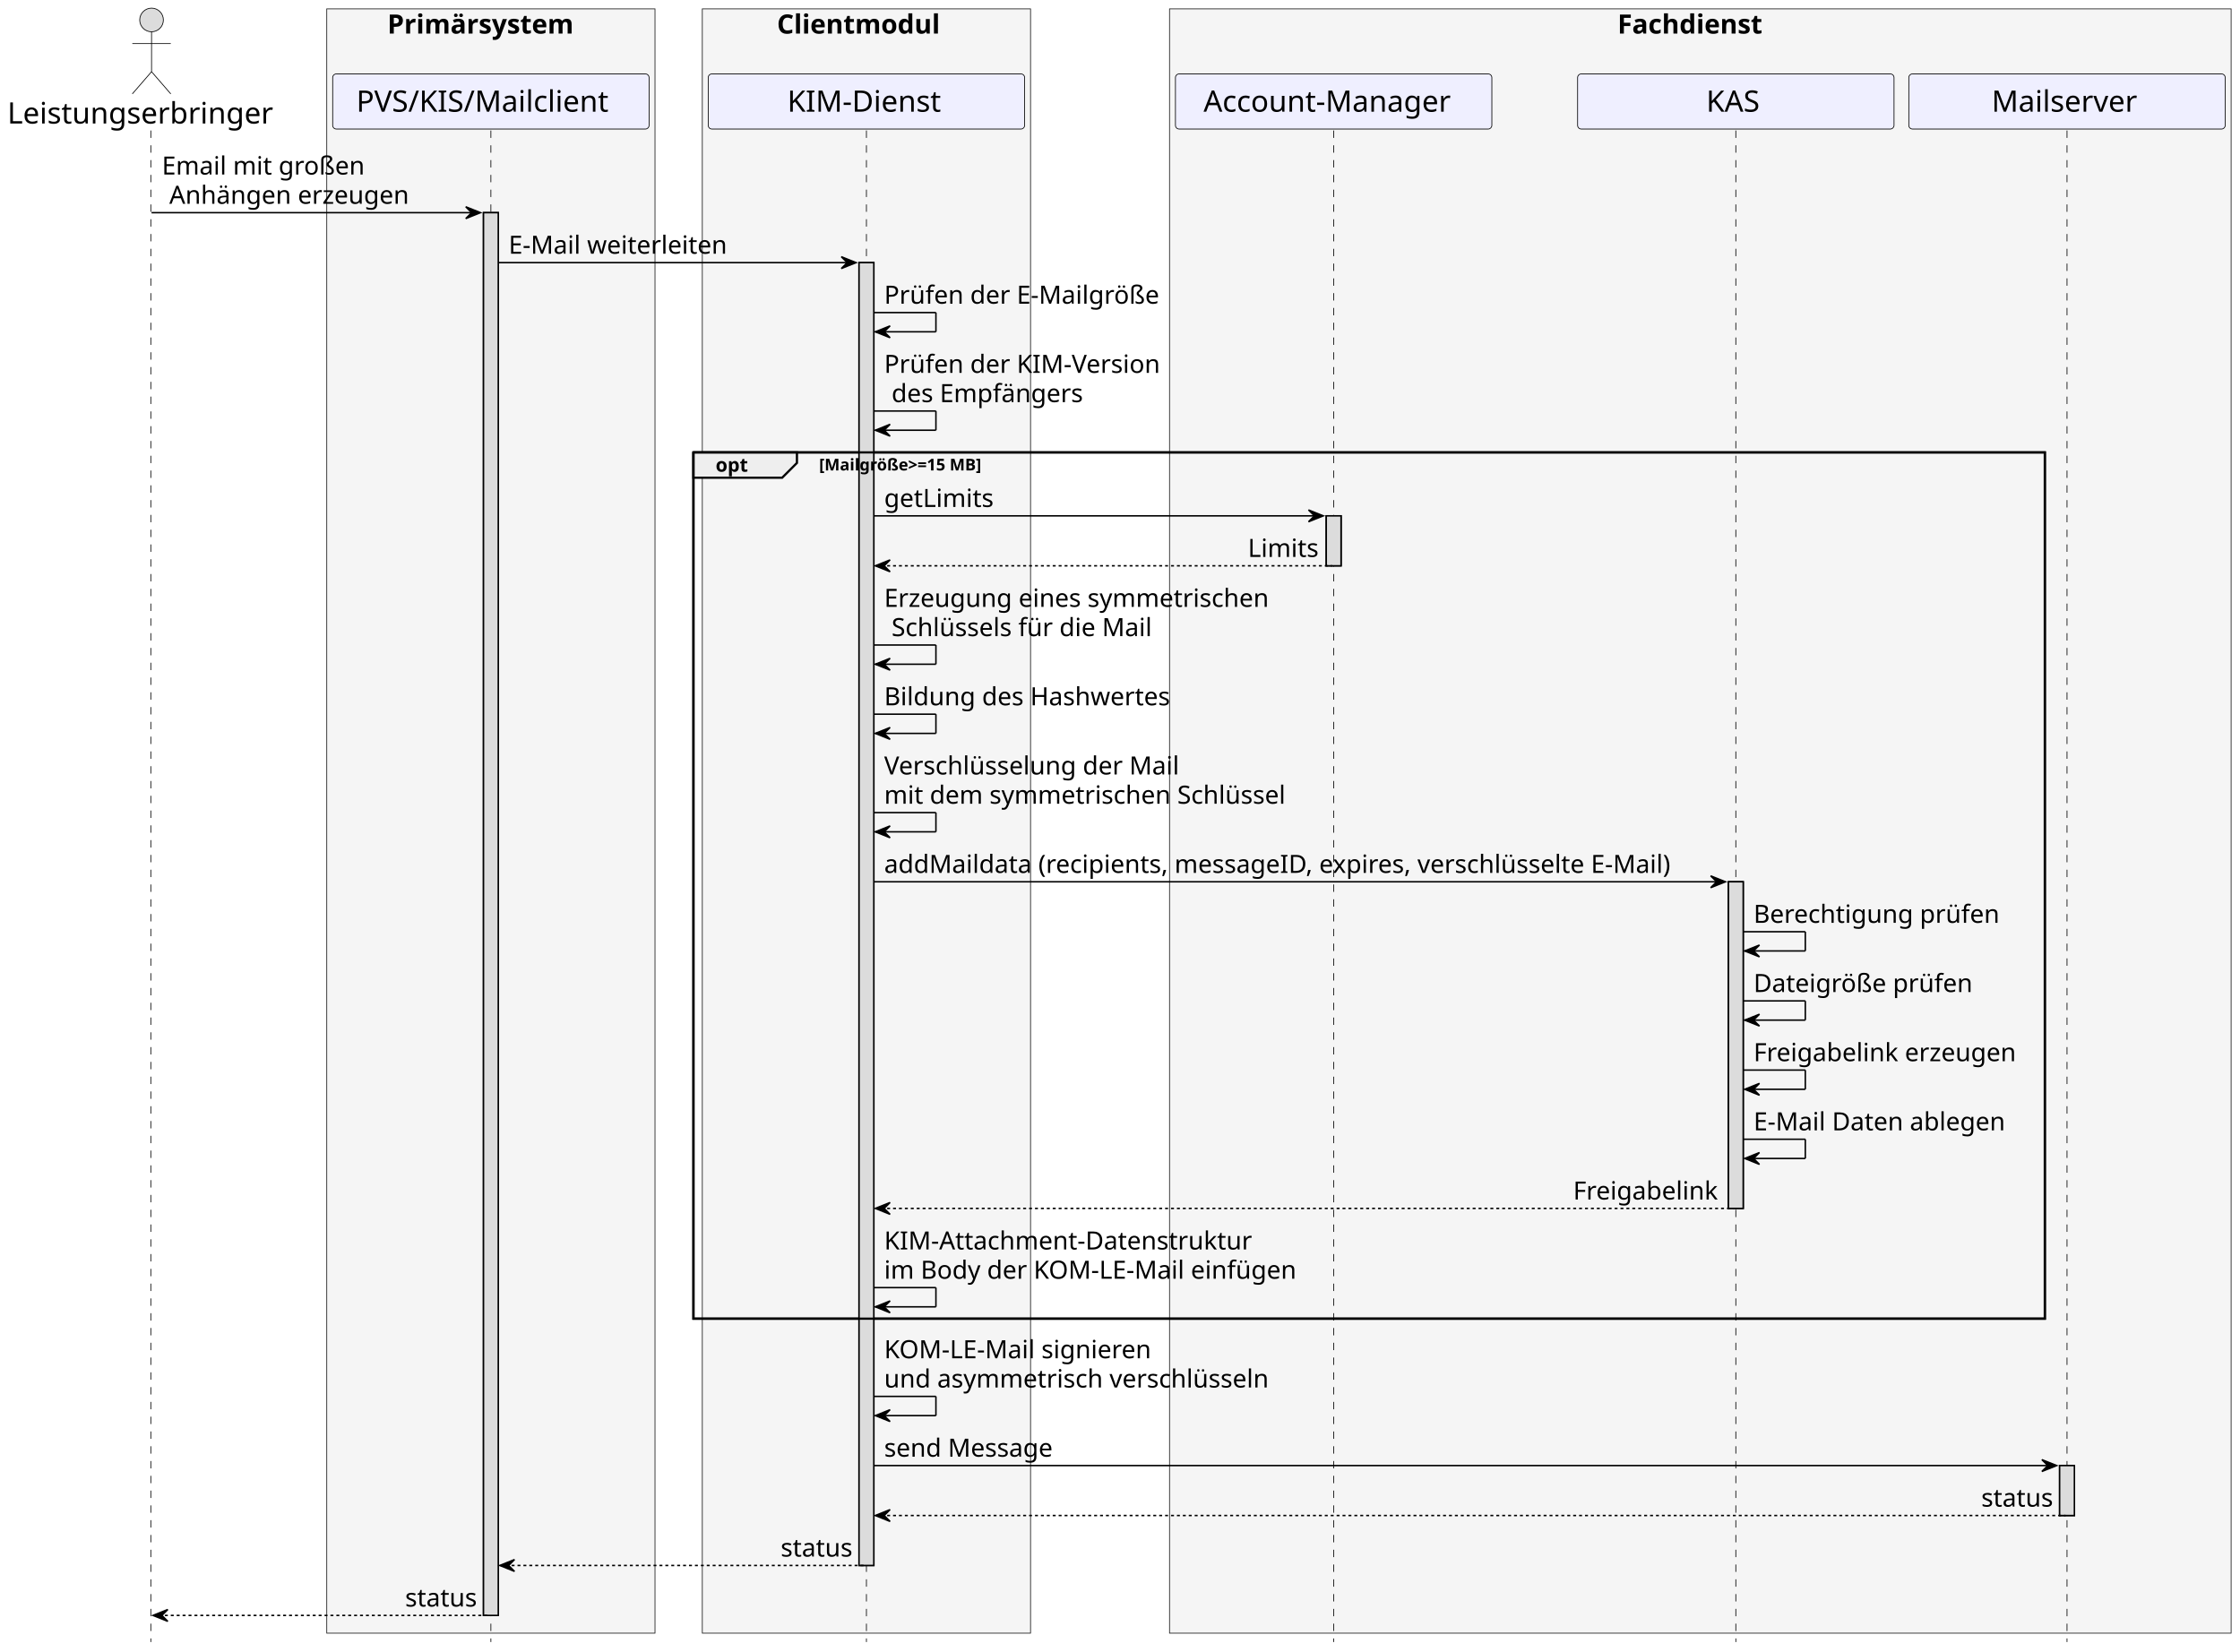
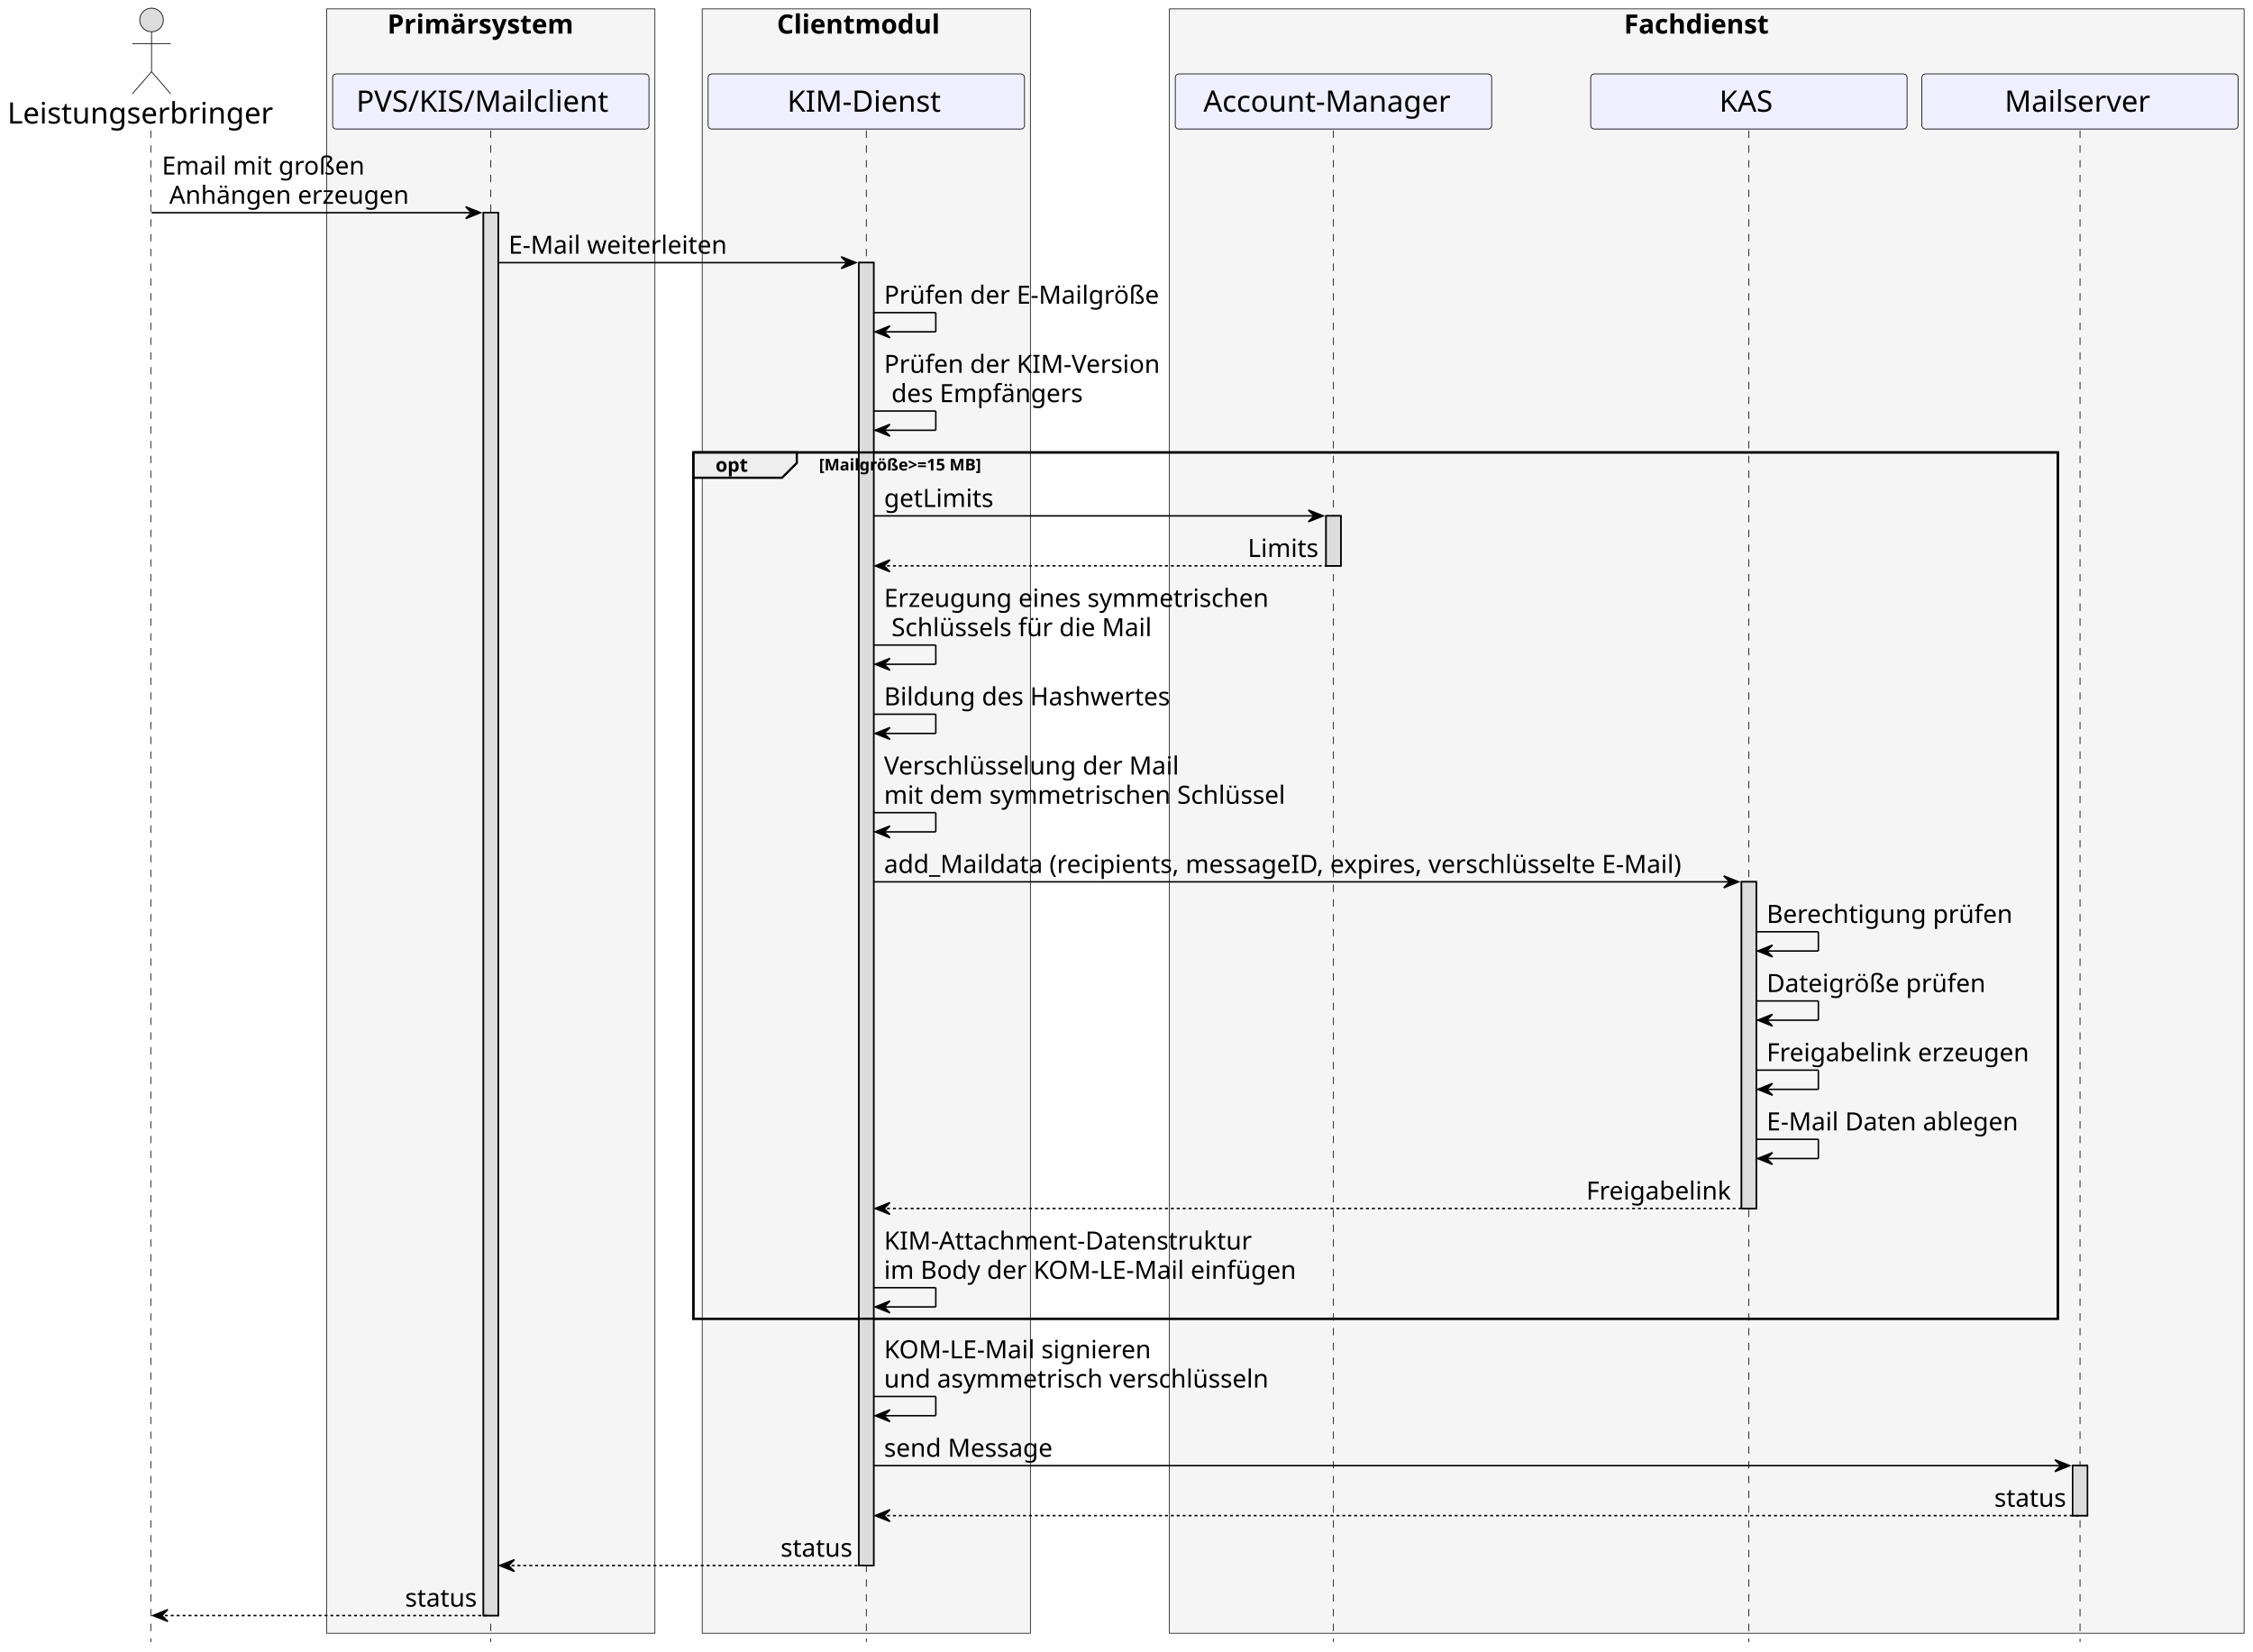
- <svg xmlns="http://www.w3.org/2000/svg" contentStyleType="text/css" height="1117px" preserveAspectRatio="none" style="width:1515px;height:1117px;background:#FFFFFF;" version="1.1" viewBox="0 0 1515 1117" width="1515px" zoomAndPan="magnify">
+ <svg xmlns="http://www.w3.org/2000/svg" contentStyleType="text/css" height="1117px" preserveAspectRatio="none" style="width:1524px;height:1117px;background:#FFFFFF;" version="1.1" viewBox="0 0 1524 1117" width="1524px" zoomAndPan="magnify">
  <defs />
  <g>
    <rect fill="#F5F5F5" height="1098.719" style="stroke:#181818;stroke-width:0.5;" width="222" x="221" y="6" />
    <text fill="#000000" font-family="sans-serif" font-size="18" font-weight="bold" lengthAdjust="spacing" textLength="140" x="262" y="22.708">Primärsystem</text>
    <text fill="#000000" font-family="sans-serif" font-size="13" font-weight="bold" lengthAdjust="spacing" textLength="5" x="262" y="39.02"> </text>
    <rect fill="#F5F5F5" height="1098.719" style="stroke:#181818;stroke-width:0.5;" width="222" x="475" y="6" />
    <text fill="#000000" font-family="sans-serif" font-size="18" font-weight="bold" lengthAdjust="spacing" textLength="121" x="525.5" y="22.708">Clientmodul</text>
    <text fill="#000000" font-family="sans-serif" font-size="13" font-weight="bold" lengthAdjust="spacing" textLength="5" x="525.5" y="39.02"> </text>
-     <rect fill="#F5F5F5" height="1098.719" style="stroke:#181818;stroke-width:0.5;" width="718" x="791" y="6" />
-     <text fill="#000000" font-family="sans-serif" font-size="18" font-weight="bold" lengthAdjust="spacing" textLength="112" x="1094" y="22.708">Fachdienst</text>
-     <text fill="#000000" font-family="sans-serif" font-size="13" font-weight="bold" lengthAdjust="spacing" textLength="5" x="1094" y="39.02"> </text>
+     <rect fill="#F5F5F5" height="1098.719" style="stroke:#181818;stroke-width:0.5;" width="727" x="791" y="6" />
+     <text fill="#000000" font-family="sans-serif" font-size="18" font-weight="bold" lengthAdjust="spacing" textLength="112" x="1098.5" y="22.708">Fachdienst</text>
+     <text fill="#000000" font-family="sans-serif" font-size="13" font-weight="bold" lengthAdjust="spacing" textLength="5" x="1098.5" y="39.02"> </text>
    <rect fill="#DCDCDC" height="948.859" style="stroke:#000000;stroke-width:1.0;" width="10" x="327" y="143.859" />
    <rect fill="#DCDCDC" height="881.281" style="stroke:#000000;stroke-width:1.0;" width="10" x="581" y="177.648" />
    <rect fill="#DCDCDC" height="33.789" style="stroke:#000000;stroke-width:1.0;" width="10" x="897" y="348.938" />
-     <rect fill="#DCDCDC" height="220.945" style="stroke:#000000;stroke-width:1.0;" width="10" x="1169" y="596.461" />
-     <rect fill="#DCDCDC" height="33.789" style="stroke:#000000;stroke-width:1.0;" width="10" x="1393" y="991.352" />
-     <rect fill="none" height="585.969" style="stroke:#000000;stroke-width:1.5;" width="914" x="469" y="306.016" />
+     <rect fill="#DCDCDC" height="220.945" style="stroke:#000000;stroke-width:1.0;" width="10" x="1178" y="596.461" />
+     <rect fill="#DCDCDC" height="33.789" style="stroke:#000000;stroke-width:1.0;" width="10" x="1402" y="991.352" />
+     <rect fill="none" height="585.969" style="stroke:#000000;stroke-width:1.5;" width="923" x="469" y="306.016" />
    <line style="stroke:#000000;stroke-width:0.5;stroke-dasharray:5.0,5.0;" x1="102" x2="102" y1="88.281" y2="1110.719" />
    <line style="stroke:#000000;stroke-width:0.5;stroke-dasharray:5.0,5.0;" x1="332" x2="332" y1="88.281" y2="1110.719" />
    <line style="stroke:#000000;stroke-width:0.5;stroke-dasharray:5.0,5.0;" x1="586" x2="586" y1="88.281" y2="1110.719" />
    <line style="stroke:#000000;stroke-width:0.5;stroke-dasharray:5.0,5.0;" x1="902" x2="902" y1="88.281" y2="1110.719" />
-     <line style="stroke:#000000;stroke-width:0.5;stroke-dasharray:5.0,5.0;" x1="1174" x2="1174" y1="88.281" y2="1110.719" />
-     <line style="stroke:#000000;stroke-width:0.5;stroke-dasharray:5.0,5.0;" x1="1398" x2="1398" y1="88.281" y2="1110.719" />
+     <line style="stroke:#000000;stroke-width:0.5;stroke-dasharray:5.0,5.0;" x1="1183" x2="1183" y1="88.281" y2="1110.719" />
+     <line style="stroke:#000000;stroke-width:0.5;stroke-dasharray:5.0,5.0;" x1="1407" x2="1407" y1="88.281" y2="1110.719" />
    <text fill="#000000" font-family="Aapex" font-size="20" lengthAdjust="spacing" textLength="189" x="5" y="83.564">Leistungserbringer</text>
    <ellipse cx="102.5" cy="13.5" fill="#DCDCDC" rx="8" ry="8" style="stroke:#000000;stroke-width:0.5;" />
    <path d="M102.5,21.5 L102.5,48.5 M89.5,29.5 L115.5,29.5 M102.5,48.5 L89.5,63.5 M102.5,48.5 L115.5,63.5 " fill="none" style="stroke:#000000;stroke-width:0.5;" />
    <rect fill="#EFEFFF" height="37.281" rx="2.5" ry="2.5" style="stroke:#000000;stroke-width:0.5;" width="214" x="225" y="50" />
    <text fill="#000000" font-family="sans-serif" font-size="20" lengthAdjust="spacing" textLength="182" x="241" y="75.564">PVS/KIS/Mailclient</text>
    <rect fill="#EFEFFF" height="37.281" rx="2.5" ry="2.5" style="stroke:#000000;stroke-width:0.5;" width="214" x="479" y="50" />
    <text fill="#000000" font-family="sans-serif" font-size="20" lengthAdjust="spacing" textLength="107" x="532.5" y="75.564">KIM-Dienst</text>
    <rect fill="#EFEFFF" height="37.281" rx="2.5" ry="2.5" style="stroke:#000000;stroke-width:0.5;" width="214" x="795" y="50" />
    <text fill="#000000" font-family="sans-serif" font-size="20" lengthAdjust="spacing" textLength="176" x="814" y="75.564">Account-Manager</text>
-     <rect fill="#EFEFFF" height="37.281" rx="2.5" ry="2.5" style="stroke:#000000;stroke-width:0.5;" width="214" x="1067" y="50" />
-     <text fill="#000000" font-family="sans-serif" font-size="20" lengthAdjust="spacing" textLength="40" x="1154" y="75.564">KAS</text>
-     <rect fill="#EFEFFF" height="37.281" rx="2.5" ry="2.5" style="stroke:#000000;stroke-width:0.5;" width="214" x="1291" y="50" />
-     <text fill="#000000" font-family="sans-serif" font-size="20" lengthAdjust="spacing" textLength="102" x="1347" y="75.564">Mailserver</text>
+     <rect fill="#EFEFFF" height="37.281" rx="2.5" ry="2.5" style="stroke:#000000;stroke-width:0.5;" width="214" x="1076" y="50" />
+     <text fill="#000000" font-family="sans-serif" font-size="20" lengthAdjust="spacing" textLength="40" x="1163" y="75.564">KAS</text>
+     <rect fill="#EFEFFF" height="37.281" rx="2.5" ry="2.5" style="stroke:#000000;stroke-width:0.5;" width="214" x="1300" y="50" />
+     <text fill="#000000" font-family="sans-serif" font-size="20" lengthAdjust="spacing" textLength="102" x="1356" y="75.564">Mailserver</text>
    <rect fill="#DCDCDC" height="948.859" style="stroke:#000000;stroke-width:1.0;" width="10" x="327" y="143.859" />
    <rect fill="#DCDCDC" height="881.281" style="stroke:#000000;stroke-width:1.0;" width="10" x="581" y="177.648" />
    <rect fill="#DCDCDC" height="33.789" style="stroke:#000000;stroke-width:1.0;" width="10" x="897" y="348.938" />
-     <rect fill="#DCDCDC" height="220.945" style="stroke:#000000;stroke-width:1.0;" width="10" x="1169" y="596.461" />
-     <rect fill="#DCDCDC" height="33.789" style="stroke:#000000;stroke-width:1.0;" width="10" x="1393" y="991.352" />
+     <rect fill="#DCDCDC" height="220.945" style="stroke:#000000;stroke-width:1.0;" width="10" x="1178" y="596.461" />
+     <rect fill="#DCDCDC" height="33.789" style="stroke:#000000;stroke-width:1.0;" width="10" x="1402" y="991.352" />
    <polygon fill="#000000" points="315,139.859,325,143.859,315,147.859,319,143.859" style="stroke:#000000;stroke-width:1.0;" />
    <line style="stroke:#000000;stroke-width:1.0;" x1="102.5" x2="321" y1="143.859" y2="143.859" />
    <text fill="#000000" font-family="sans-serif" font-size="17" lengthAdjust="spacing" textLength="146" x="109.5" y="118.061">Email mit großen</text>
    <text fill="#000000" font-family="sans-serif" font-size="17" lengthAdjust="spacing" textLength="167" x="114.5" y="137.85">Anhängen erzeugen</text>
    <polygon fill="#000000" points="569,173.648,579,177.648,569,181.648,573,177.648" style="stroke:#000000;stroke-width:1.0;" />
    <line style="stroke:#000000;stroke-width:1.0;" x1="337" x2="575" y1="177.648" y2="177.648" />
    <text fill="#000000" font-family="sans-serif" font-size="17" lengthAdjust="spacing" textLength="159" x="344" y="171.639">E-Mail weiterleiten</text>
    <line style="stroke:#000000;stroke-width:1.0;" x1="591" x2="633" y1="211.438" y2="211.438" />
    <line style="stroke:#000000;stroke-width:1.0;" x1="633" x2="633" y1="211.438" y2="224.438" />
    <line style="stroke:#000000;stroke-width:1.0;" x1="592" x2="633" y1="224.438" y2="224.438" />
    <polygon fill="#000000" points="602,220.438,592,224.438,602,228.438,598,224.438" style="stroke:#000000;stroke-width:1.0;" />
    <text fill="#000000" font-family="sans-serif" font-size="17" lengthAdjust="spacing" textLength="192" x="598" y="205.428">Prüfen der E-Mailgröße</text>
    <line style="stroke:#000000;stroke-width:1.0;" x1="591" x2="633" y1="278.016" y2="278.016" />
    <line style="stroke:#000000;stroke-width:1.0;" x1="633" x2="633" y1="278.016" y2="291.016" />
    <line style="stroke:#000000;stroke-width:1.0;" x1="592" x2="633" y1="291.016" y2="291.016" />
    <polygon fill="#000000" points="602,287.016,592,291.016,602,295.016,598,291.016" style="stroke:#000000;stroke-width:1.0;" />
    <text fill="#000000" font-family="sans-serif" font-size="17" lengthAdjust="spacing" textLength="193" x="598" y="252.217">Prüfen der KIM-Version</text>
    <text fill="#000000" font-family="sans-serif" font-size="17" lengthAdjust="spacing" textLength="133" x="603" y="272.006">des Empfängers</text>
    <path d="M469,306.016 L539,306.016 L539,313.148 L529,323.148 L469,323.148 L469,306.016 " fill="#EEEEEE" style="stroke:#000000;stroke-width:1.5;" />
-     <rect fill="none" height="585.969" style="stroke:#000000;stroke-width:1.5;" width="914" x="469" y="306.016" />
+     <rect fill="none" height="585.969" style="stroke:#000000;stroke-width:1.5;" width="923" x="469" y="306.016" />
    <text fill="#000000" font-family="sans-serif" font-size="13" font-weight="bold" lengthAdjust="spacing" textLength="25" x="484" y="319.082">opt</text>
    <text fill="#000000" font-family="sans-serif" font-size="11" font-weight="bold" lengthAdjust="spacing" textLength="133" x="554" y="318.226">[Mailgröße&gt;=15 MB]</text>
    <polygon fill="#000000" points="885,344.938,895,348.938,885,352.938,889,348.938" style="stroke:#000000;stroke-width:1.0;" />
    <line style="stroke:#000000;stroke-width:1.0;" x1="591" x2="891" y1="348.938" y2="348.938" />
    <text fill="#000000" font-family="sans-serif" font-size="17" lengthAdjust="spacing" textLength="78" x="598" y="342.928">getLimits</text>
    <polygon fill="#000000" points="602,378.727,592,382.727,602,386.727,598,382.727" style="stroke:#000000;stroke-width:1.0;" />
    <line style="stroke:#000000;stroke-width:1.0;stroke-dasharray:2.0,2.0;" x1="596" x2="901" y1="382.727" y2="382.727" />
    <text fill="#000000" font-family="sans-serif" font-size="17" lengthAdjust="spacing" textLength="51" x="844" y="376.717">Limits</text>
    <line style="stroke:#000000;stroke-width:1.0;" x1="591" x2="633" y1="436.305" y2="436.305" />
    <line style="stroke:#000000;stroke-width:1.0;" x1="633" x2="633" y1="436.305" y2="449.305" />
    <line style="stroke:#000000;stroke-width:1.0;" x1="592" x2="633" y1="449.305" y2="449.305" />
    <polygon fill="#000000" points="602,445.305,592,449.305,602,453.305,598,449.305" style="stroke:#000000;stroke-width:1.0;" />
    <text fill="#000000" font-family="sans-serif" font-size="17" lengthAdjust="spacing" textLength="272" x="598" y="410.506">Erzeugung eines symmetrischen</text>
    <text fill="#000000" font-family="sans-serif" font-size="17" lengthAdjust="spacing" textLength="184" x="603" y="430.295">Schlüssels für die Mail</text>
    <line style="stroke:#000000;stroke-width:1.0;" x1="591" x2="633" y1="483.094" y2="483.094" />
    <line style="stroke:#000000;stroke-width:1.0;" x1="633" x2="633" y1="483.094" y2="496.094" />
    <line style="stroke:#000000;stroke-width:1.0;" x1="592" x2="633" y1="496.094" y2="496.094" />
    <polygon fill="#000000" points="602,492.094,592,496.094,602,500.094,598,496.094" style="stroke:#000000;stroke-width:1.0;" />
    <text fill="#000000" font-family="sans-serif" font-size="17" lengthAdjust="spacing" textLength="201" x="598" y="477.084">Bildung des Hashwertes</text>
    <line style="stroke:#000000;stroke-width:1.0;" x1="591" x2="633" y1="549.672" y2="549.672" />
    <line style="stroke:#000000;stroke-width:1.0;" x1="633" x2="633" y1="549.672" y2="562.672" />
    <line style="stroke:#000000;stroke-width:1.0;" x1="592" x2="633" y1="562.672" y2="562.672" />
    <polygon fill="#000000" points="602,558.672,592,562.672,602,566.672,598,562.672" style="stroke:#000000;stroke-width:1.0;" />
    <text fill="#000000" font-family="sans-serif" font-size="17" lengthAdjust="spacing" textLength="206" x="598" y="523.874">Verschlüsselung der Mail</text>
    <text fill="#000000" font-family="sans-serif" font-size="17" lengthAdjust="spacing" textLength="287" x="598" y="543.663">mit dem symmetrischen Schlüssel</text>
-     <polygon fill="#000000" points="1157,592.461,1167,596.461,1157,600.461,1161,596.461" style="stroke:#000000;stroke-width:1.0;" />
-     <line style="stroke:#000000;stroke-width:1.0;" x1="591" x2="1163" y1="596.461" y2="596.461" />
-     <text fill="#000000" font-family="sans-serif" font-size="17" lengthAdjust="spacing" textLength="559" x="598" y="590.452">addMaildata (recipients, messageID, expires, verschlüsselte E-Mail)</text>
-     <line style="stroke:#000000;stroke-width:1.0;" x1="1179" x2="1221" y1="630.25" y2="630.25" />
-     <line style="stroke:#000000;stroke-width:1.0;" x1="1221" x2="1221" y1="630.25" y2="643.25" />
-     <line style="stroke:#000000;stroke-width:1.0;" x1="1180" x2="1221" y1="643.25" y2="643.25" />
-     <polygon fill="#000000" points="1190,639.25,1180,643.25,1190,647.25,1186,643.25" style="stroke:#000000;stroke-width:1.0;" />
-     <text fill="#000000" font-family="sans-serif" font-size="17" lengthAdjust="spacing" textLength="172" x="1186" y="624.241">Berechtigung prüfen</text>
-     <line style="stroke:#000000;stroke-width:1.0;" x1="1179" x2="1221" y1="677.039" y2="677.039" />
-     <line style="stroke:#000000;stroke-width:1.0;" x1="1221" x2="1221" y1="677.039" y2="690.039" />
-     <line style="stroke:#000000;stroke-width:1.0;" x1="1180" x2="1221" y1="690.039" y2="690.039" />
-     <polygon fill="#000000" points="1190,686.039,1180,690.039,1190,694.039,1186,690.039" style="stroke:#000000;stroke-width:1.0;" />
-     <text fill="#000000" font-family="sans-serif" font-size="17" lengthAdjust="spacing" textLength="153" x="1186" y="671.03">Dateigröße prüfen</text>
-     <line style="stroke:#000000;stroke-width:1.0;" x1="1179" x2="1221" y1="723.828" y2="723.828" />
-     <line style="stroke:#000000;stroke-width:1.0;" x1="1221" x2="1221" y1="723.828" y2="736.828" />
-     <line style="stroke:#000000;stroke-width:1.0;" x1="1180" x2="1221" y1="736.828" y2="736.828" />
-     <polygon fill="#000000" points="1190,732.828,1180,736.828,1190,740.828,1186,736.828" style="stroke:#000000;stroke-width:1.0;" />
-     <text fill="#000000" font-family="sans-serif" font-size="17" lengthAdjust="spacing" textLength="185" x="1186" y="717.819">Freigabelink erzeugen</text>
-     <line style="stroke:#000000;stroke-width:1.0;" x1="1179" x2="1221" y1="770.617" y2="770.617" />
-     <line style="stroke:#000000;stroke-width:1.0;" x1="1221" x2="1221" y1="770.617" y2="783.617" />
-     <line style="stroke:#000000;stroke-width:1.0;" x1="1180" x2="1221" y1="783.617" y2="783.617" />
-     <polygon fill="#000000" points="1190,779.617,1180,783.617,1190,787.617,1186,783.617" style="stroke:#000000;stroke-width:1.0;" />
-     <text fill="#000000" font-family="sans-serif" font-size="17" lengthAdjust="spacing" textLength="179" x="1186" y="764.608">E-Mail Daten ablegen</text>
+     <polygon fill="#000000" points="1166,592.461,1176,596.461,1166,600.461,1170,596.461" style="stroke:#000000;stroke-width:1.0;" />
+     <line style="stroke:#000000;stroke-width:1.0;" x1="591" x2="1172" y1="596.461" y2="596.461" />
+     <text fill="#000000" font-family="sans-serif" font-size="17" lengthAdjust="spacing" textLength="568" x="598" y="590.452">add_Maildata (recipients, messageID, expires, verschlüsselte E-Mail)</text>
+     <line style="stroke:#000000;stroke-width:1.0;" x1="1188" x2="1230" y1="630.25" y2="630.25" />
+     <line style="stroke:#000000;stroke-width:1.0;" x1="1230" x2="1230" y1="630.25" y2="643.25" />
+     <line style="stroke:#000000;stroke-width:1.0;" x1="1189" x2="1230" y1="643.25" y2="643.25" />
+     <polygon fill="#000000" points="1199,639.25,1189,643.25,1199,647.25,1195,643.25" style="stroke:#000000;stroke-width:1.0;" />
+     <text fill="#000000" font-family="sans-serif" font-size="17" lengthAdjust="spacing" textLength="172" x="1195" y="624.241">Berechtigung prüfen</text>
+     <line style="stroke:#000000;stroke-width:1.0;" x1="1188" x2="1230" y1="677.039" y2="677.039" />
+     <line style="stroke:#000000;stroke-width:1.0;" x1="1230" x2="1230" y1="677.039" y2="690.039" />
+     <line style="stroke:#000000;stroke-width:1.0;" x1="1189" x2="1230" y1="690.039" y2="690.039" />
+     <polygon fill="#000000" points="1199,686.039,1189,690.039,1199,694.039,1195,690.039" style="stroke:#000000;stroke-width:1.0;" />
+     <text fill="#000000" font-family="sans-serif" font-size="17" lengthAdjust="spacing" textLength="153" x="1195" y="671.03">Dateigröße prüfen</text>
+     <line style="stroke:#000000;stroke-width:1.0;" x1="1188" x2="1230" y1="723.828" y2="723.828" />
+     <line style="stroke:#000000;stroke-width:1.0;" x1="1230" x2="1230" y1="723.828" y2="736.828" />
+     <line style="stroke:#000000;stroke-width:1.0;" x1="1189" x2="1230" y1="736.828" y2="736.828" />
+     <polygon fill="#000000" points="1199,732.828,1189,736.828,1199,740.828,1195,736.828" style="stroke:#000000;stroke-width:1.0;" />
+     <text fill="#000000" font-family="sans-serif" font-size="17" lengthAdjust="spacing" textLength="185" x="1195" y="717.819">Freigabelink erzeugen</text>
+     <line style="stroke:#000000;stroke-width:1.0;" x1="1188" x2="1230" y1="770.617" y2="770.617" />
+     <line style="stroke:#000000;stroke-width:1.0;" x1="1230" x2="1230" y1="770.617" y2="783.617" />
+     <line style="stroke:#000000;stroke-width:1.0;" x1="1189" x2="1230" y1="783.617" y2="783.617" />
+     <polygon fill="#000000" points="1199,779.617,1189,783.617,1199,787.617,1195,783.617" style="stroke:#000000;stroke-width:1.0;" />
+     <text fill="#000000" font-family="sans-serif" font-size="17" lengthAdjust="spacing" textLength="179" x="1195" y="764.608">E-Mail Daten ablegen</text>
    <polygon fill="#000000" points="602,813.406,592,817.406,602,821.406,598,817.406" style="stroke:#000000;stroke-width:1.0;" />
-     <line style="stroke:#000000;stroke-width:1.0;stroke-dasharray:2.0,2.0;" x1="596" x2="1173" y1="817.406" y2="817.406" />
-     <text fill="#000000" font-family="sans-serif" font-size="17" lengthAdjust="spacing" textLength="103" x="1064" y="811.397">Freigabelink</text>
+     <line style="stroke:#000000;stroke-width:1.0;stroke-dasharray:2.0,2.0;" x1="596" x2="1182" y1="817.406" y2="817.406" />
+     <text fill="#000000" font-family="sans-serif" font-size="17" lengthAdjust="spacing" textLength="103" x="1073" y="811.397">Freigabelink</text>
    <line style="stroke:#000000;stroke-width:1.0;" x1="591" x2="633" y1="870.984" y2="870.984" />
    <line style="stroke:#000000;stroke-width:1.0;" x1="633" x2="633" y1="870.984" y2="883.984" />
    <line style="stroke:#000000;stroke-width:1.0;" x1="592" x2="633" y1="883.984" y2="883.984" />
    <polygon fill="#000000" points="602,879.984,592,883.984,602,887.984,598,883.984" style="stroke:#000000;stroke-width:1.0;" />
    <text fill="#000000" font-family="sans-serif" font-size="17" lengthAdjust="spacing" textLength="263" x="598" y="845.186">KIM-Attachment-Datenstruktur</text>
    <text fill="#000000" font-family="sans-serif" font-size="17" lengthAdjust="spacing" textLength="292" x="598" y="864.975">im Body der KOM-LE-Mail einfügen</text>
    <line style="stroke:#000000;stroke-width:1.0;" x1="591" x2="633" y1="944.562" y2="944.562" />
    <line style="stroke:#000000;stroke-width:1.0;" x1="633" x2="633" y1="944.562" y2="957.562" />
    <line style="stroke:#000000;stroke-width:1.0;" x1="592" x2="633" y1="957.562" y2="957.562" />
    <polygon fill="#000000" points="602,953.562,592,957.562,602,961.562,598,957.562" style="stroke:#000000;stroke-width:1.0;" />
    <text fill="#000000" font-family="sans-serif" font-size="17" lengthAdjust="spacing" textLength="189" x="598" y="918.764">KOM-LE-Mail signieren</text>
    <text fill="#000000" font-family="sans-serif" font-size="17" lengthAdjust="spacing" textLength="272" x="598" y="938.553">und asymmetrisch verschlüsseln</text>
-     <polygon fill="#000000" points="1381,987.352,1391,991.352,1381,995.352,1385,991.352" style="stroke:#000000;stroke-width:1.0;" />
-     <line style="stroke:#000000;stroke-width:1.0;" x1="591" x2="1387" y1="991.352" y2="991.352" />
+     <polygon fill="#000000" points="1390,987.352,1400,991.352,1390,995.352,1394,991.352" style="stroke:#000000;stroke-width:1.0;" />
+     <line style="stroke:#000000;stroke-width:1.0;" x1="591" x2="1396" y1="991.352" y2="991.352" />
    <text fill="#000000" font-family="sans-serif" font-size="17" lengthAdjust="spacing" textLength="115" x="598" y="985.342">send Message</text>
    <polygon fill="#000000" points="602,1021.141,592,1025.141,602,1029.141,598,1025.141" style="stroke:#000000;stroke-width:1.0;" />
-     <line style="stroke:#000000;stroke-width:1.0;stroke-dasharray:2.0,2.0;" x1="596" x2="1397" y1="1025.141" y2="1025.141" />
-     <text fill="#000000" font-family="sans-serif" font-size="17" lengthAdjust="spacing" textLength="51" x="1340" y="1019.131">status</text>
+     <line style="stroke:#000000;stroke-width:1.0;stroke-dasharray:2.0,2.0;" x1="596" x2="1406" y1="1025.141" y2="1025.141" />
+     <text fill="#000000" font-family="sans-serif" font-size="17" lengthAdjust="spacing" textLength="51" x="1349" y="1019.131">status</text>
    <polygon fill="#000000" points="348,1054.93,338,1058.93,348,1062.93,344,1058.93" style="stroke:#000000;stroke-width:1.0;" />
    <line style="stroke:#000000;stroke-width:1.0;stroke-dasharray:2.0,2.0;" x1="342" x2="585" y1="1058.93" y2="1058.93" />
    <text fill="#000000" font-family="sans-serif" font-size="17" lengthAdjust="spacing" textLength="51" x="528" y="1052.92">status</text>
    <polygon fill="#000000" points="113.5,1088.719,103.5,1092.719,113.5,1096.719,109.5,1092.719" style="stroke:#000000;stroke-width:1.0;" />
    <line style="stroke:#000000;stroke-width:1.0;stroke-dasharray:2.0,2.0;" x1="107.5" x2="331" y1="1092.719" y2="1092.719" />
    <text fill="#000000" font-family="sans-serif" font-size="17" lengthAdjust="spacing" textLength="51" x="274" y="1086.709">status</text>
  </g>
</svg>
